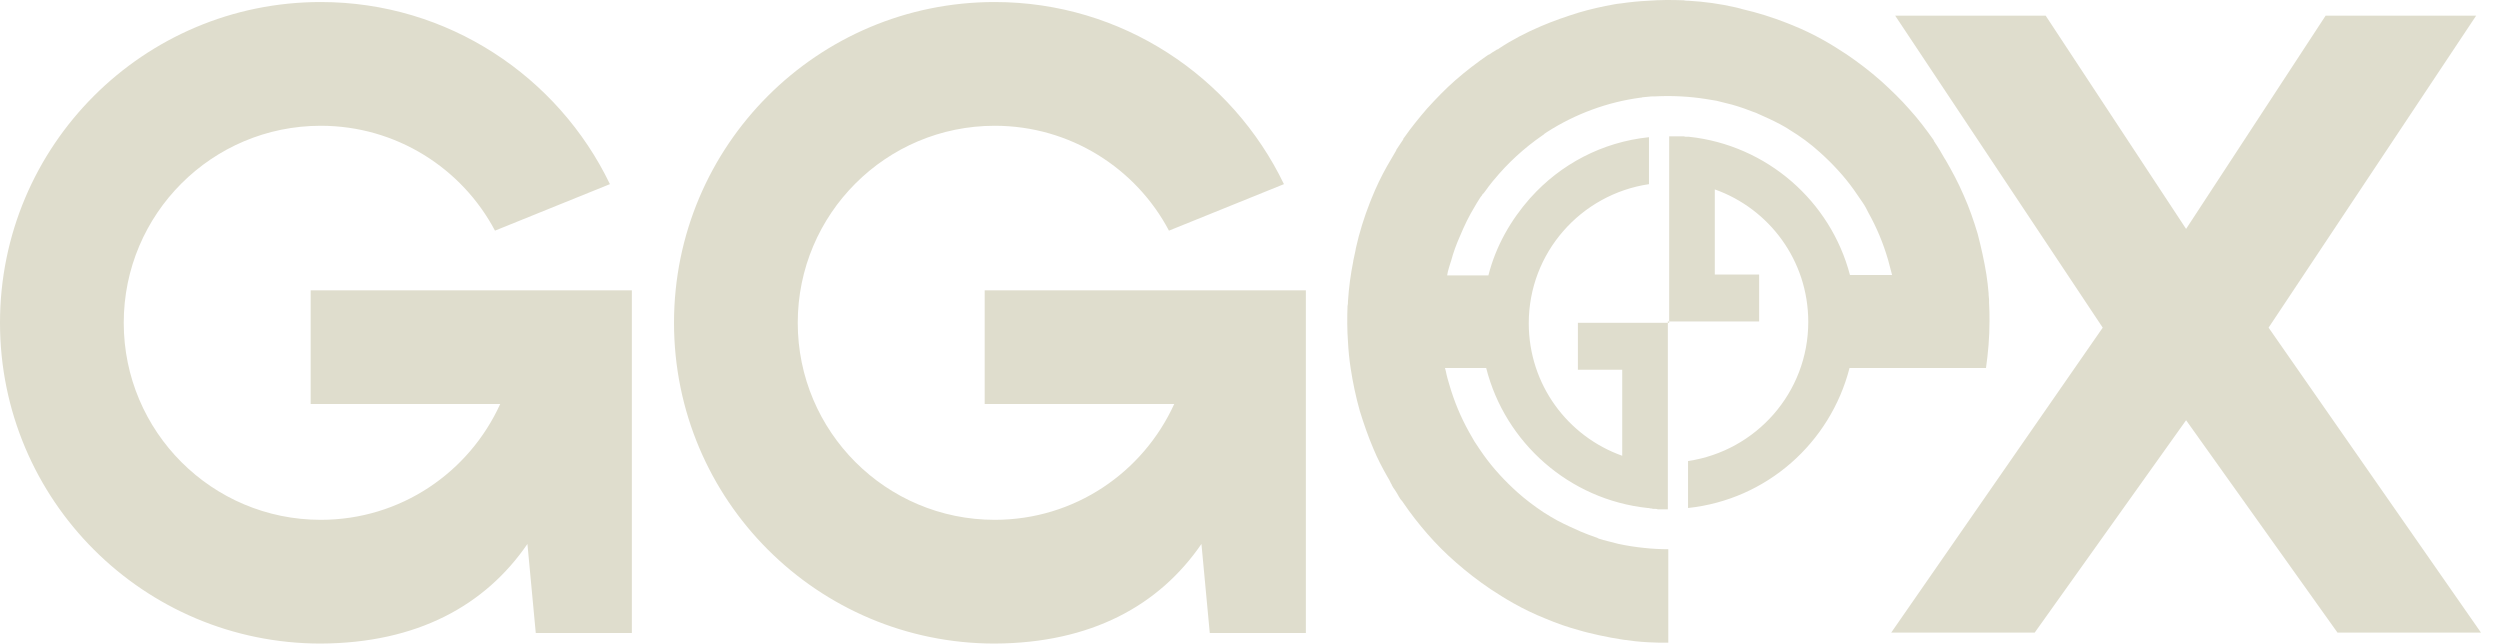
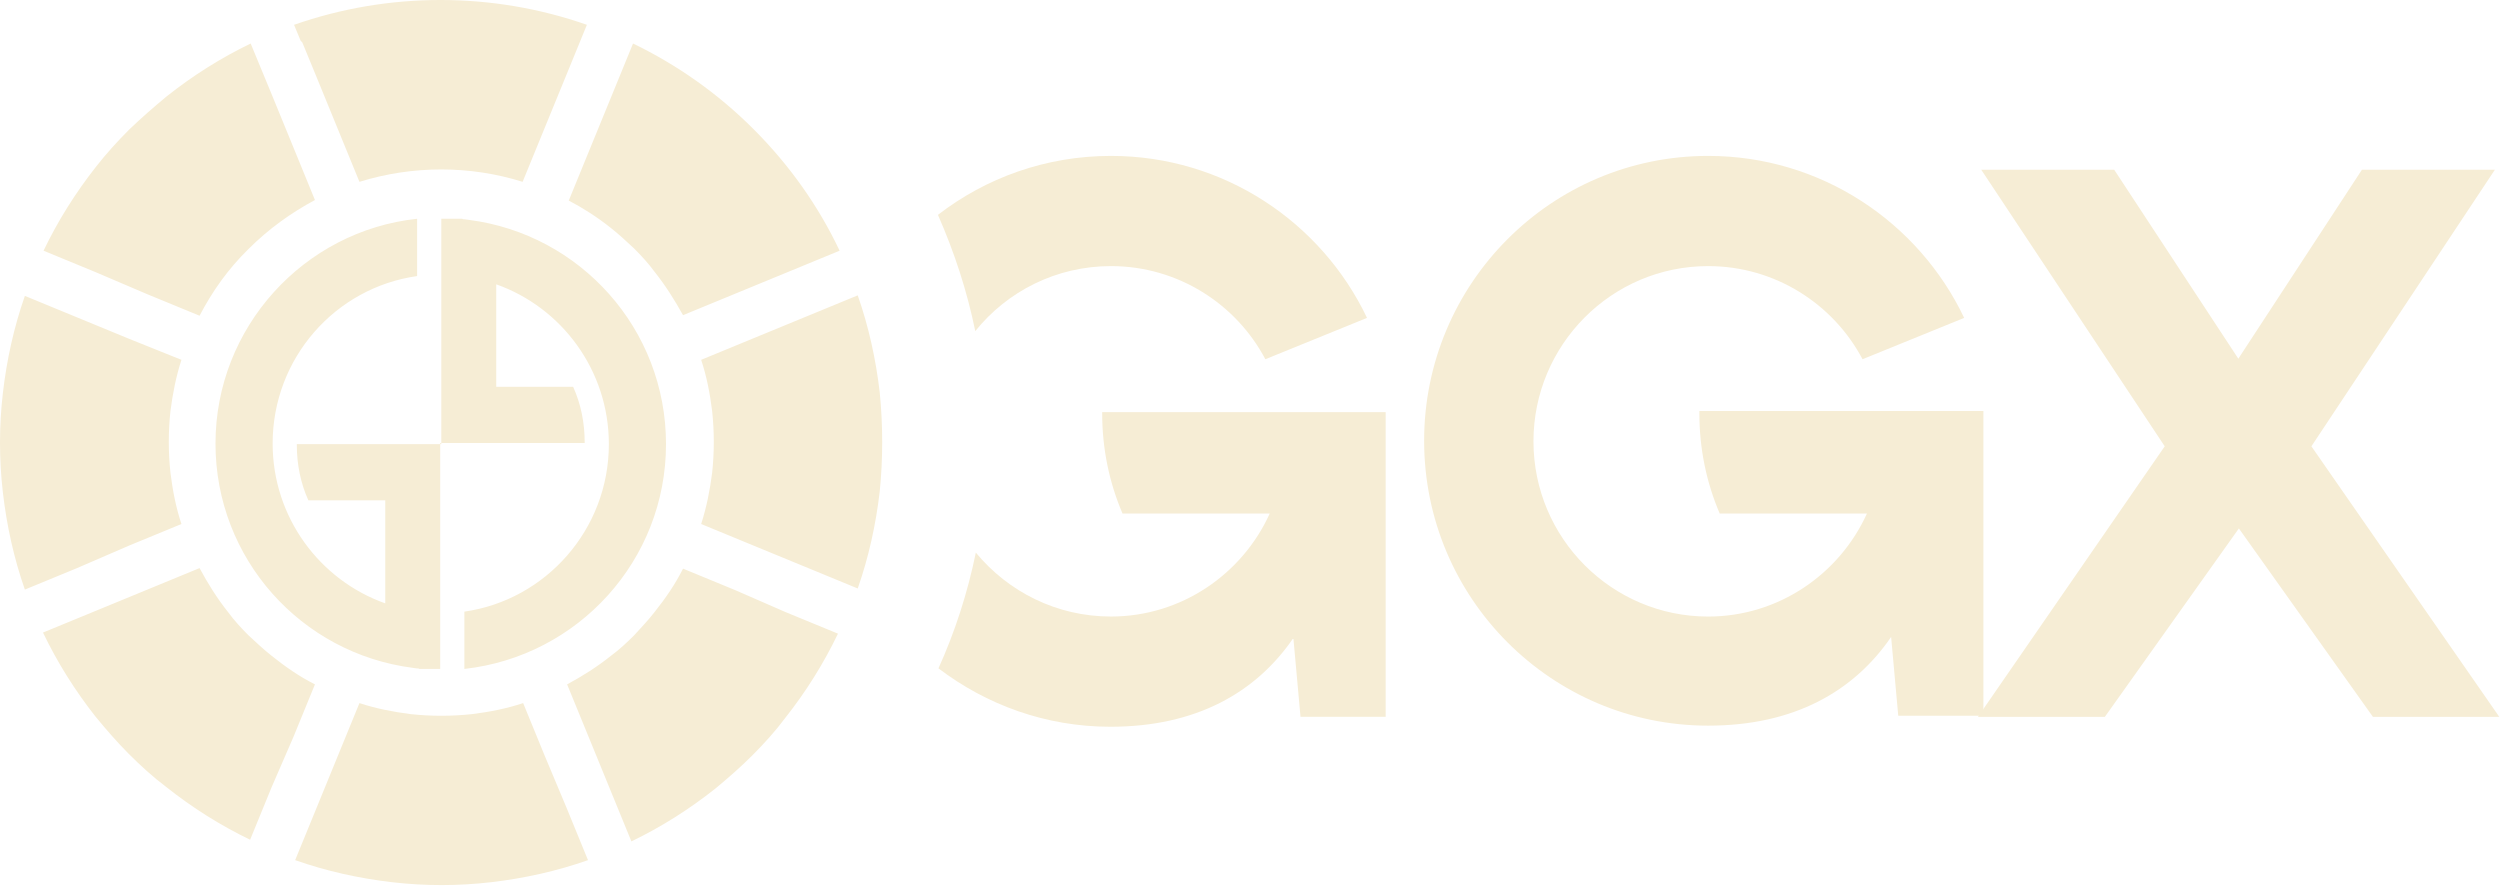
- <svg xmlns="http://www.w3.org/2000/svg" width="101" height="26" viewBox="0 0 101 26" fill="none">
-   <path d="M80.358 12.226C80.358 12.191 80.358 12.155 80.358 12.102C80.358 12.031 80.34 11.978 80.34 11.907C80.34 11.889 80.34 11.871 80.34 11.854C80.322 11.606 80.287 11.34 80.251 11.091C80.163 10.542 80.039 9.992 79.897 9.443C79.737 8.911 79.56 8.397 79.33 7.883C79.117 7.386 78.869 6.926 78.603 6.465C78.585 6.447 78.585 6.429 78.567 6.411C78.532 6.341 78.479 6.27 78.443 6.199C78.426 6.163 78.39 6.11 78.372 6.075C78.337 6.021 78.319 5.986 78.284 5.933C78.248 5.862 78.195 5.809 78.16 5.738C78.142 5.72 78.124 5.702 78.124 5.667C77.823 5.241 77.504 4.816 77.149 4.426C76.795 4.018 76.405 3.646 75.997 3.274C75.554 2.884 75.093 2.529 74.596 2.192C74.295 1.997 73.994 1.802 73.675 1.625C73.267 1.395 72.824 1.182 72.38 1.005C72.327 0.987 72.256 0.951 72.203 0.934C71.618 0.703 70.998 0.508 70.377 0.366C70.342 0.349 70.306 0.349 70.253 0.331C70.2 0.313 70.165 0.313 70.111 0.296C69.491 0.154 68.853 0.065 68.215 0.03C68.144 0.03 68.091 0.03 68.02 0.012C67.541 -0.006 67.062 -0.006 66.584 0.03C66.229 0.047 65.857 0.083 65.502 0.136C65.449 0.136 65.396 0.154 65.343 0.154C65.307 0.154 65.272 0.171 65.236 0.171C64.74 0.26 64.261 0.366 63.783 0.508C63.269 0.668 62.755 0.845 62.258 1.058C61.673 1.306 61.088 1.607 60.556 1.962C60.539 1.98 60.521 1.997 60.485 1.997C60.432 2.033 60.397 2.051 60.344 2.086C60.273 2.121 60.219 2.175 60.149 2.21C60.149 2.21 60.149 2.21 60.131 2.21C59.67 2.529 59.227 2.866 58.801 3.238C58.394 3.593 58.021 3.983 57.649 4.391C57.33 4.763 57.011 5.153 56.727 5.561C56.709 5.578 56.692 5.596 56.692 5.631C56.656 5.685 56.621 5.738 56.585 5.791C56.532 5.88 56.461 5.968 56.408 6.057C56.408 6.057 56.408 6.057 56.408 6.075C56.284 6.287 56.16 6.5 56.036 6.713C55.805 7.121 55.593 7.564 55.415 8.007C55.398 8.06 55.362 8.131 55.344 8.184C55.114 8.769 54.919 9.39 54.777 10.028C54.777 10.063 54.759 10.099 54.759 10.134C54.742 10.187 54.742 10.241 54.724 10.294C54.706 10.382 54.688 10.453 54.671 10.542V10.56C54.564 11.091 54.493 11.623 54.458 12.173C54.458 12.244 54.458 12.297 54.44 12.368C54.423 12.847 54.423 13.325 54.458 13.804C54.476 14.158 54.511 14.513 54.565 14.867C54.653 15.453 54.777 16.038 54.937 16.605C55.096 17.119 55.274 17.633 55.486 18.129C55.646 18.519 55.841 18.892 56.053 19.264C56.107 19.352 56.16 19.441 56.195 19.53C56.213 19.547 56.231 19.583 56.231 19.601C56.266 19.672 56.302 19.725 56.355 19.796C56.39 19.849 56.408 19.884 56.444 19.938C56.461 19.973 56.497 20.026 56.514 20.062C56.55 20.133 56.603 20.203 56.656 20.257C56.674 20.274 56.674 20.292 56.692 20.31C56.993 20.753 57.312 21.161 57.667 21.569C58.021 21.976 58.411 22.366 58.819 22.721C59.262 23.111 59.723 23.465 60.219 23.802C60.521 23.997 60.822 24.192 61.141 24.369C61.549 24.6 61.992 24.813 62.435 24.99C62.896 25.185 63.357 25.344 63.818 25.468C64.049 25.539 64.297 25.593 64.527 25.646C64.545 25.646 64.581 25.663 64.598 25.663C65.254 25.805 65.91 25.912 66.584 25.947C66.85 25.965 67.133 25.965 67.399 25.965V22.189C67.08 22.189 66.743 22.171 66.424 22.136C66.07 22.1 65.733 22.047 65.396 21.976C65.183 21.923 64.988 21.87 64.775 21.817C64.758 21.817 64.74 21.799 64.722 21.799C64.651 21.781 64.581 21.764 64.527 21.728C64.314 21.657 64.084 21.569 63.871 21.48C63.552 21.338 63.233 21.196 62.932 21.037C62.737 20.93 62.559 20.824 62.364 20.7C61.992 20.452 61.638 20.186 61.319 19.902C60.804 19.441 60.326 18.927 59.936 18.378C59.812 18.2 59.688 18.023 59.564 17.828C59.493 17.704 59.422 17.58 59.351 17.456C59.014 16.853 58.748 16.215 58.553 15.541C58.5 15.364 58.447 15.187 58.411 14.992C58.394 14.956 58.394 14.903 58.376 14.867H60.042C60.804 17.881 63.393 20.186 66.566 20.523C66.601 20.523 66.637 20.523 66.672 20.54C66.708 20.54 66.743 20.54 66.779 20.558C66.796 20.558 66.832 20.558 66.85 20.558C66.903 20.558 66.938 20.558 66.974 20.576C66.991 20.576 67.027 20.576 67.045 20.576C67.062 20.576 67.062 20.576 67.08 20.576C67.115 20.576 67.151 20.576 67.186 20.576C67.257 20.576 67.311 20.576 67.381 20.576V18.679V12.988H71.069V11.091H69.278V7.652C71.476 8.432 73.054 10.524 73.054 13.006C73.054 15.86 70.945 18.218 68.197 18.626V20.523C71.37 20.186 73.941 17.899 74.721 14.867H76.387H77.965H80.234C80.322 14.247 80.376 13.627 80.376 12.971C80.376 12.758 80.376 12.492 80.358 12.226ZM74.738 11.109C73.958 8.131 71.388 5.862 68.232 5.525C68.197 5.525 68.179 5.525 68.144 5.525C68.108 5.525 68.073 5.525 68.02 5.507C68.002 5.507 67.966 5.507 67.949 5.507C67.913 5.507 67.86 5.507 67.825 5.507C67.807 5.507 67.771 5.507 67.754 5.507H67.736C67.701 5.507 67.665 5.507 67.63 5.507C67.559 5.507 67.505 5.507 67.435 5.507V13.042H63.747V14.938H65.538V18.413C63.34 17.633 61.762 15.541 61.762 13.059C61.762 10.205 63.871 7.847 66.619 7.44V5.543C64.722 5.738 63.038 6.642 61.833 7.989L61.85 7.972C61.833 7.989 61.797 8.025 61.779 8.042C61.797 8.025 61.797 8.025 61.815 8.007C61.035 8.893 60.432 9.939 60.131 11.127H58.465C58.482 11.021 58.5 10.932 58.535 10.826C58.553 10.772 58.571 10.701 58.589 10.648C58.606 10.613 58.606 10.577 58.624 10.542C58.713 10.205 58.837 9.868 58.979 9.549C59.156 9.124 59.351 8.716 59.581 8.344C59.599 8.308 59.635 8.255 59.652 8.22C59.688 8.167 59.723 8.113 59.741 8.078C59.776 8.025 59.812 7.954 59.865 7.901C59.883 7.865 59.9 7.83 59.936 7.812C59.989 7.741 60.042 7.67 60.095 7.599C60.113 7.582 60.113 7.564 60.131 7.546C60.202 7.457 60.255 7.386 60.326 7.298L60.344 7.28C60.911 6.589 61.567 5.986 62.311 5.472C62.347 5.454 62.364 5.436 62.4 5.401C62.435 5.383 62.471 5.348 62.506 5.33C63.641 4.603 64.935 4.125 66.264 3.947C66.3 3.947 66.318 3.947 66.353 3.93C66.424 3.93 66.477 3.912 66.548 3.912C66.655 3.894 66.761 3.894 66.867 3.894C67.204 3.876 67.559 3.876 67.895 3.894C68.25 3.912 68.587 3.947 68.924 4.001C69.066 4.018 69.207 4.054 69.349 4.071C69.562 4.125 69.775 4.178 69.987 4.231C70.306 4.32 70.643 4.444 70.962 4.568C71.281 4.71 71.6 4.851 71.902 5.011C72.026 5.082 72.168 5.153 72.292 5.241C72.735 5.507 73.143 5.809 73.515 6.146C74.029 6.606 74.508 7.121 74.898 7.67C75.022 7.847 75.128 8.007 75.252 8.184C75.341 8.308 75.412 8.45 75.483 8.592C75.82 9.195 76.086 9.833 76.281 10.507C76.334 10.701 76.387 10.914 76.44 11.109H74.738Z" fill="#DFDDCD" />
-   <path d="M12.551 11.711V16.321H20.209C18.951 19.086 16.185 21.001 12.959 21.001C8.562 21.001 4.999 17.437 4.999 13.041C4.999 8.645 8.562 5.081 12.959 5.081C16.008 5.081 18.667 6.801 19.997 9.318L24.641 7.439C22.549 3.096 18.1 0.082 12.959 0.082C5.797 0.082 0 5.879 0 13.041C0 20.203 5.797 26 12.959 26C16.859 25.982 19.607 24.457 21.308 21.976L21.645 25.574H25.527V11.729H12.551V11.711Z" fill="#DFDDCD" />
-   <path d="M94.434 25.557L88.318 16.977L82.202 25.557H76.405L84.95 13.237L76.565 0.633H82.645L88.318 9.248L93.955 0.633H100.036L91.651 13.237L100.231 25.557H94.434Z" fill="#DFDDCD" />
-   <path d="M39.781 11.711V16.321H47.439C46.18 19.086 43.415 21.001 40.188 21.001C35.792 21.001 32.229 17.437 32.229 13.041C32.229 8.645 35.792 5.081 40.188 5.081C43.237 5.081 45.897 6.801 47.226 9.318L51.871 7.439C49.779 3.096 45.329 0.082 40.188 0.082C33.026 0.082 27.23 5.879 27.23 13.041C27.23 20.203 33.026 26 40.188 26C44.088 25.982 46.836 24.457 48.538 21.976L48.875 25.574H52.757V11.729H39.781V11.711Z" fill="#DFDDCD" />
+ <svg xmlns="http://www.w3.org/2000/svg" width="127" height="45" viewBox="0 0 127 45" fill="none">
+   <path d="M120.545 36.417L113.735 26.844L106.926 36.417H100.479L109.968 22.673L100.646 8.621H107.4L113.707 18.222L119.987 8.621H126.741L117.419 22.673L126.964 36.417H120.545Z" fill="#F6EDD5" />
+   <path d="M86.328 20.936V20.992C86.328 22.811 86.691 24.519 87.361 26.087H94.841C93.445 29.166 90.347 31.321 86.775 31.321C81.891 31.321 77.9 27.346 77.9 22.42C77.9 17.521 81.863 13.518 86.775 13.518C90.18 13.518 93.138 15.45 94.617 18.249L99.78 16.149C97.464 11.279 92.496 7.92 86.775 7.92C78.793 7.92 72.346 14.414 72.346 22.392C72.346 30.397 78.821 36.863 86.775 36.863C91.129 36.863 94.171 35.128 96.069 32.357L96.431 36.359H100.757V20.88H86.328V20.936Z" fill="#F6EDD5" />
+   <path d="M55.991 20.936V20.991C55.991 22.811 56.354 24.518 57.023 26.086H64.503C63.108 29.165 60.01 31.32 56.437 31.32C53.674 31.32 51.218 30.061 49.572 28.073C49.153 30.117 48.511 32.104 47.674 33.952C50.102 35.799 53.116 36.919 56.409 36.919C60.763 36.919 63.805 35.183 65.703 32.412L66.066 36.415H70.392V20.936H55.991Z" fill="#F6EDD5" />
+   <path d="M49.544 16.821C51.163 14.806 53.647 13.518 56.438 13.518C59.843 13.518 62.801 15.45 64.28 18.249L69.444 16.149C67.127 11.279 62.159 7.92 56.438 7.92C53.117 7.92 50.075 9.04 47.647 10.915C48.484 12.819 49.126 14.778 49.544 16.821Z" fill="#F6EDD5" />
+   <path d="M33.833 22.561C33.833 16.711 29.479 11.896 23.814 11.169C23.758 11.169 23.674 11.141 23.618 11.141C23.562 11.141 23.506 11.141 23.479 11.113C23.423 11.113 23.367 11.113 23.339 11.113C23.311 11.113 23.255 11.113 23.227 11.113C23.172 11.113 23.088 11.113 23.032 11.113C23.004 11.113 22.948 11.113 22.92 11.113H22.892C22.837 11.113 22.781 11.113 22.725 11.113C22.641 11.113 22.53 11.113 22.446 11.113C22.446 11.113 22.446 11.113 22.418 11.113V12.512V22.561H15.078V22.589C15.078 23.597 15.273 24.549 15.664 25.416H19.571V30.651C16.25 29.475 13.85 26.284 13.85 22.533C13.85 18.195 17.032 14.612 21.19 14.024V11.141V11.113C15.441 11.729 10.947 16.627 10.947 22.533C10.947 28.384 15.301 33.198 20.967 33.926C21.023 33.926 21.106 33.954 21.162 33.954C21.218 33.954 21.274 33.954 21.302 33.982C21.358 33.982 21.413 33.982 21.441 33.982C21.469 33.982 21.525 33.982 21.553 33.982C21.609 33.982 21.692 33.982 21.748 33.982C21.776 33.982 21.832 33.982 21.86 33.982H21.888C21.944 33.982 21.999 33.982 22.055 33.982C22.167 33.982 22.251 33.982 22.362 33.982V22.505H29.702V22.477C29.702 21.47 29.507 20.518 29.116 19.65H25.209V14.444C28.53 15.619 30.93 18.81 30.93 22.561C30.93 26.9 27.721 30.483 23.59 31.071V33.842V33.954V33.982C29.367 33.338 33.833 28.468 33.833 22.561ZM15.357 2.155L16.083 3.919L17.171 6.578L18.26 9.237C20.967 8.398 23.869 8.398 26.549 9.237L27.637 6.578L28.726 3.919L29.814 1.26C25.014 -0.42 19.739 -0.42 14.938 1.26L15.273 2.071L15.357 2.155ZM31.042 11.589C31.433 11.896 31.823 12.26 32.214 12.624C32.577 12.988 32.94 13.38 33.247 13.8C33.805 14.5 34.279 15.255 34.698 16.011L37.349 14.92L40.001 13.828L42.652 12.736C41.592 10.497 40.14 8.425 38.298 6.578C36.456 4.731 34.363 3.275 32.158 2.211L31.07 4.871L29.981 7.53L28.893 10.189C29.591 10.553 30.344 11.029 31.042 11.589ZM7.487 14.948L10.138 16.039C10.78 14.808 11.589 13.66 12.622 12.652C13.655 11.617 14.799 10.805 15.999 10.161L14.911 7.502L13.822 4.843L12.734 2.211C11.226 2.939 9.803 3.835 8.463 4.899C7.822 5.43 7.18 5.99 6.566 6.578C5.952 7.194 5.393 7.81 4.891 8.453C3.831 9.797 2.937 11.225 2.212 12.736L4.863 13.828L7.487 14.948ZM6.566 27.712L9.217 26.62C8.938 25.78 8.77 24.913 8.659 24.017C8.547 22.981 8.547 21.918 8.659 20.882C8.77 20.014 8.938 19.146 9.217 18.279L6.566 17.215L3.914 16.123L1.263 15.031C0.705 16.627 0.342 18.279 0.147 19.958C-0.049 21.638 -0.049 23.345 0.147 25.025C0.342 26.704 0.705 28.356 1.263 29.951L3.914 28.859L6.566 27.712ZM37.349 29.979L34.698 28.887C34.307 29.671 33.805 30.399 33.247 31.099C32.94 31.491 32.577 31.883 32.214 32.274C31.851 32.638 31.461 33.002 31.042 33.31C30.344 33.87 29.591 34.346 28.809 34.766L29.898 37.425L30.986 40.084L32.075 42.743C33.582 42.016 35.005 41.12 36.345 40.056C36.987 39.524 37.629 38.964 38.215 38.377C38.829 37.761 39.387 37.145 39.889 36.473C40.95 35.13 41.843 33.702 42.569 32.19L39.917 31.099L37.349 29.979ZM44.69 19.93C44.494 18.251 44.131 16.599 43.573 15.004L40.922 16.095L38.27 17.187L35.619 18.279C35.898 19.118 36.066 19.986 36.177 20.882C36.289 21.918 36.289 22.981 36.177 24.017C36.066 24.885 35.898 25.752 35.619 26.62L38.27 27.712L40.922 28.803L43.573 29.895C44.131 28.3 44.494 26.648 44.69 24.969C44.857 23.317 44.857 21.61 44.69 19.93ZM27.665 38.377L26.576 35.717C25.739 35.997 24.874 36.165 23.981 36.277C22.948 36.389 21.888 36.389 20.855 36.277C19.99 36.165 19.097 35.997 18.26 35.717L17.171 38.377L16.083 41.036L14.994 43.695C16.585 44.255 18.232 44.619 19.906 44.815C21.581 45.011 23.283 45.011 24.958 44.815C26.632 44.619 28.279 44.255 29.87 43.695L28.781 41.036L27.665 38.377ZM14.911 37.425L15.999 34.766C15.217 34.374 14.492 33.87 13.794 33.31C13.403 33.002 13.013 32.638 12.622 32.274C12.259 31.91 11.896 31.519 11.589 31.099C11.031 30.399 10.557 29.643 10.138 28.859L7.487 29.951L4.835 31.043L2.184 32.134C2.91 33.646 3.803 35.074 4.863 36.417C5.393 37.061 5.952 37.705 6.538 38.293C7.124 38.88 7.766 39.468 8.436 39.972C9.775 41.036 11.199 41.931 12.706 42.659L13.794 40L14.911 37.425Z" fill="#F6EDD5" />
</svg>
